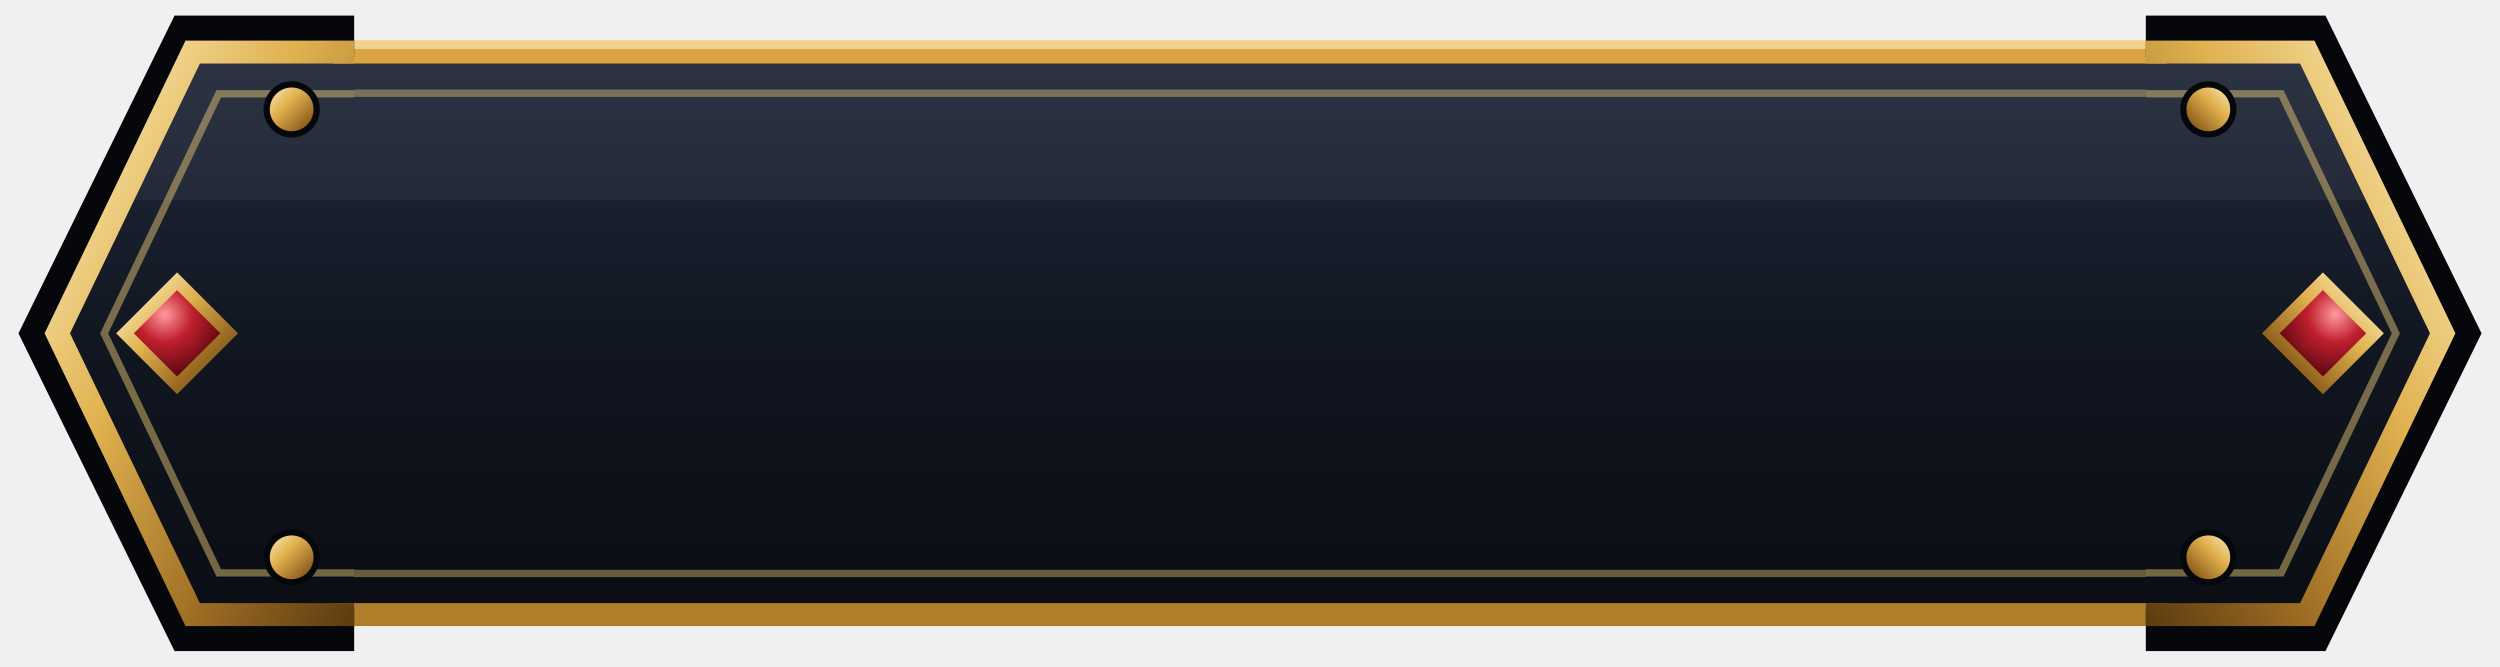
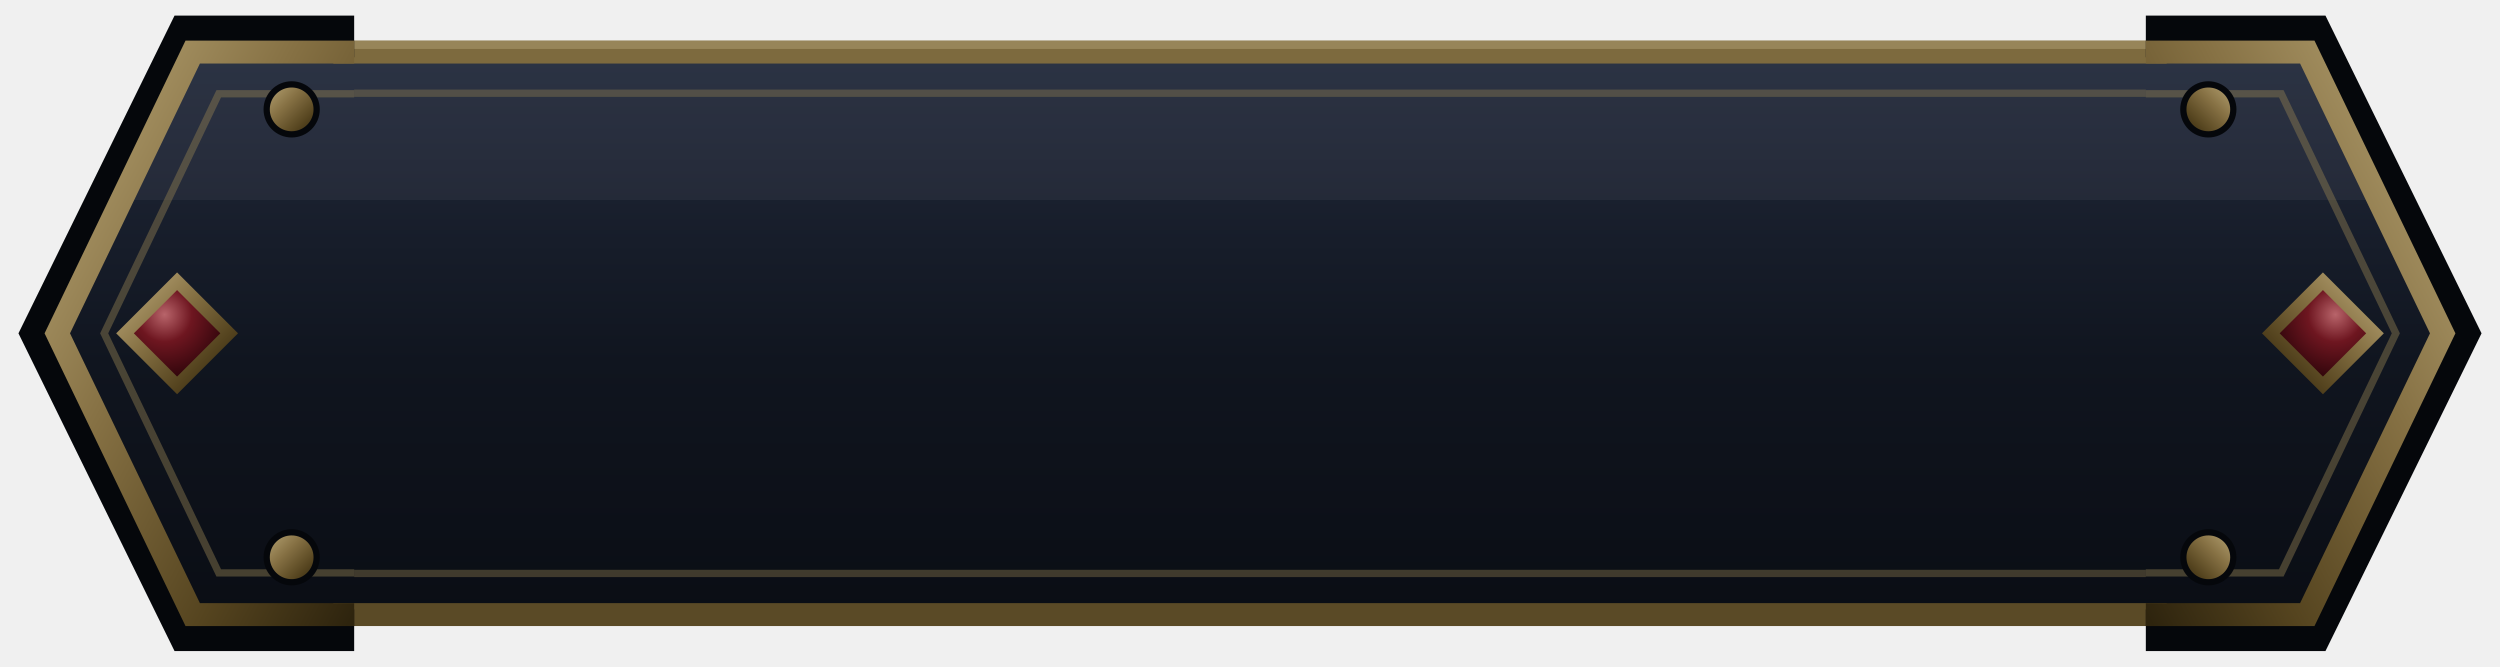
<svg xmlns="http://www.w3.org/2000/svg" viewBox="0 0 240 64" width="240" height="64">
  <defs>
    <linearGradient id="iron" x1="0" y1="0" x2="0" y2="1">
      <stop offset="0" stop-color="#6f7686" />
      <stop offset=".35" stop-color="#2b303b" />
      <stop offset=".7" stop-color="#14171e" />
      <stop offset="1" stop-color="#3a404d" />
    </linearGradient>
    <linearGradient id="ironv" x1="0" y1="0" x2="1" y2="0">
      <stop offset="0" stop-color="#6f7686" />
      <stop offset=".35" stop-color="#2b303b" />
      <stop offset=".7" stop-color="#14171e" />
      <stop offset="1" stop-color="#3a404d" />
    </linearGradient>
    <linearGradient id="silver" x1="0" y1="0" x2="1" y2="1">
      <stop offset="0" stop-color="#f4f6fa" />
      <stop offset=".45" stop-color="#a3abba" />
      <stop offset="1" stop-color="#454b58" />
    </linearGradient>
    <linearGradient id="gold" x1="0" y1="0" x2="1" y2="1">
-       <stop offset="0" stop-color="#fff3c4" />
-       <stop offset=".4" stop-color="#e0b14f" />
-       <stop offset=".75" stop-color="#9a6a22" />
-       <stop offset="1" stop-color="#5e3d10" />
+       <stop offset="0" stop-color="#b9a676" />
+       <stop offset=".4" stop-color="#857043" />
+       <stop offset=".75" stop-color="#55441f" />
+       <stop offset="1" stop-color="#2e240e" />
    </linearGradient>
    <radialGradient id="gem" cx=".38" cy=".32" r=".75">
-       <stop offset="0" stop-color="#ff9aa0" />
-       <stop offset=".35" stop-color="#c0202e" />
-       <stop offset=".8" stop-color="#5a0710" />
-       <stop offset="1" stop-color="#2a0306" />
+       <stop offset="0" stop-color="#b8646a" />
+       <stop offset=".35" stop-color="#6e1620" />
+       <stop offset=".8" stop-color="#33060c" />
+       <stop offset="1" stop-color="#180204" />
    </radialGradient>
    <radialGradient id="boss" cx=".35" cy=".3" r=".8">
      <stop offset="0" stop-color="#8c94a4" />
      <stop offset=".5" stop-color="#363c48" />
      <stop offset="1" stop-color="#101318" />
    </radialGradient>
  </defs>
  <defs>
    <linearGradient id="body" x1="0" y1="0" x2="0" y2="1">
      <stop offset="0" stop-color="#222a3c" />
      <stop offset=".55" stop-color="#10151f" />
      <stop offset="1" stop-color="#0a0d14" />
    </linearGradient>
  </defs>
  <path d="M18 4.5 H222 L235 32 L222 59.5 H18 L5 32 Z" fill="url(#body)" />
  <path d="M18 4.5 H222 L228 19.2 H12 Z" fill="#fff" opacity=".05" />
-   <rect x="32" y="3.9" width="176" height="2.2" fill="#d9a441" />
-   <rect x="32" y="3.9" width="176" height=".8" fill="#fff0bf" opacity=".6" />
-   <rect x="32" y="57.9" width="176" height="2.2" fill="#b07e2a" />
-   <rect x="34" y="8.6" width="172" height=".7" fill="#f3d27a" opacity=".4" />
-   <rect x="34" y="54.7" width="172" height=".7" fill="#f3d27a" opacity=".4" />
+   <rect x="32" y="3.9" width="176" height="2.2" fill="#7d6a3e" />
+   <rect x="32" y="3.9" width="176" height=".8" fill="#a8976a" opacity=".6" />
+   <rect x="32" y="57.9" width="176" height="2.2" fill="#5a4a26" />
+   <rect x="34" y="8.6" width="172" height=".7" fill="#8f7d4f" opacity=".4" />
+   <rect x="34" y="54.7" width="172" height=".7" fill="#8f7d4f" opacity=".4" />
  <path d="M34 3.5 H18 L4 32 L18 60.5 H34" fill="none" stroke="#05070b" stroke-width="4" />
  <path d="M34 5 H18.5 L5.5 32 L18.5 59 H34" fill="none" stroke="url(#gold)" stroke-width="2.2" />
-   <path d="M34 9 H21 L10 32 L21 55 H34" fill="none" stroke="#f3d27a" stroke-width=".7" opacity=".45" />
+   <path d="M34 9 H21 L10 32 L21 55 H34" fill="none" stroke="#8f7d4f" stroke-width=".7" opacity=".45" />
  <path d="M12 32 l5 -5 l5 5 l-5 5 z" fill="url(#gem)" stroke="url(#gold)" stroke-width="1.2" />
  <circle cx="28" cy="10.5" r="2.4" fill="url(#gold)" stroke="#05070b" stroke-width=".6" />
  <circle cx="28" cy="53.5" r="2.4" fill="url(#gold)" stroke="#05070b" stroke-width=".6" />
  <g transform="translate(240 0) scale(-1 1)">
    <path d="M34 3.5 H18 L4 32 L18 60.5 H34" fill="none" stroke="#05070b" stroke-width="4" />
    <path d="M34 5 H18.5 L5.5 32 L18.5 59 H34" fill="none" stroke="url(#gold)" stroke-width="2.2" />
-     <path d="M34 9 H21 L10 32 L21 55 H34" fill="none" stroke="#f3d27a" stroke-width=".7" opacity=".45" />
+     <path d="M34 9 H21 L10 32 L21 55 H34" fill="none" stroke="#8f7d4f" stroke-width=".7" opacity=".45" />
    <path d="M12 32 l5 -5 l5 5 l-5 5 z" fill="url(#gem)" stroke="url(#gold)" stroke-width="1.2" />
    <circle cx="28" cy="10.5" r="2.4" fill="url(#gold)" stroke="#05070b" stroke-width=".6" />
    <circle cx="28" cy="53.5" r="2.4" fill="url(#gold)" stroke="#05070b" stroke-width=".6" />
  </g>
</svg>
